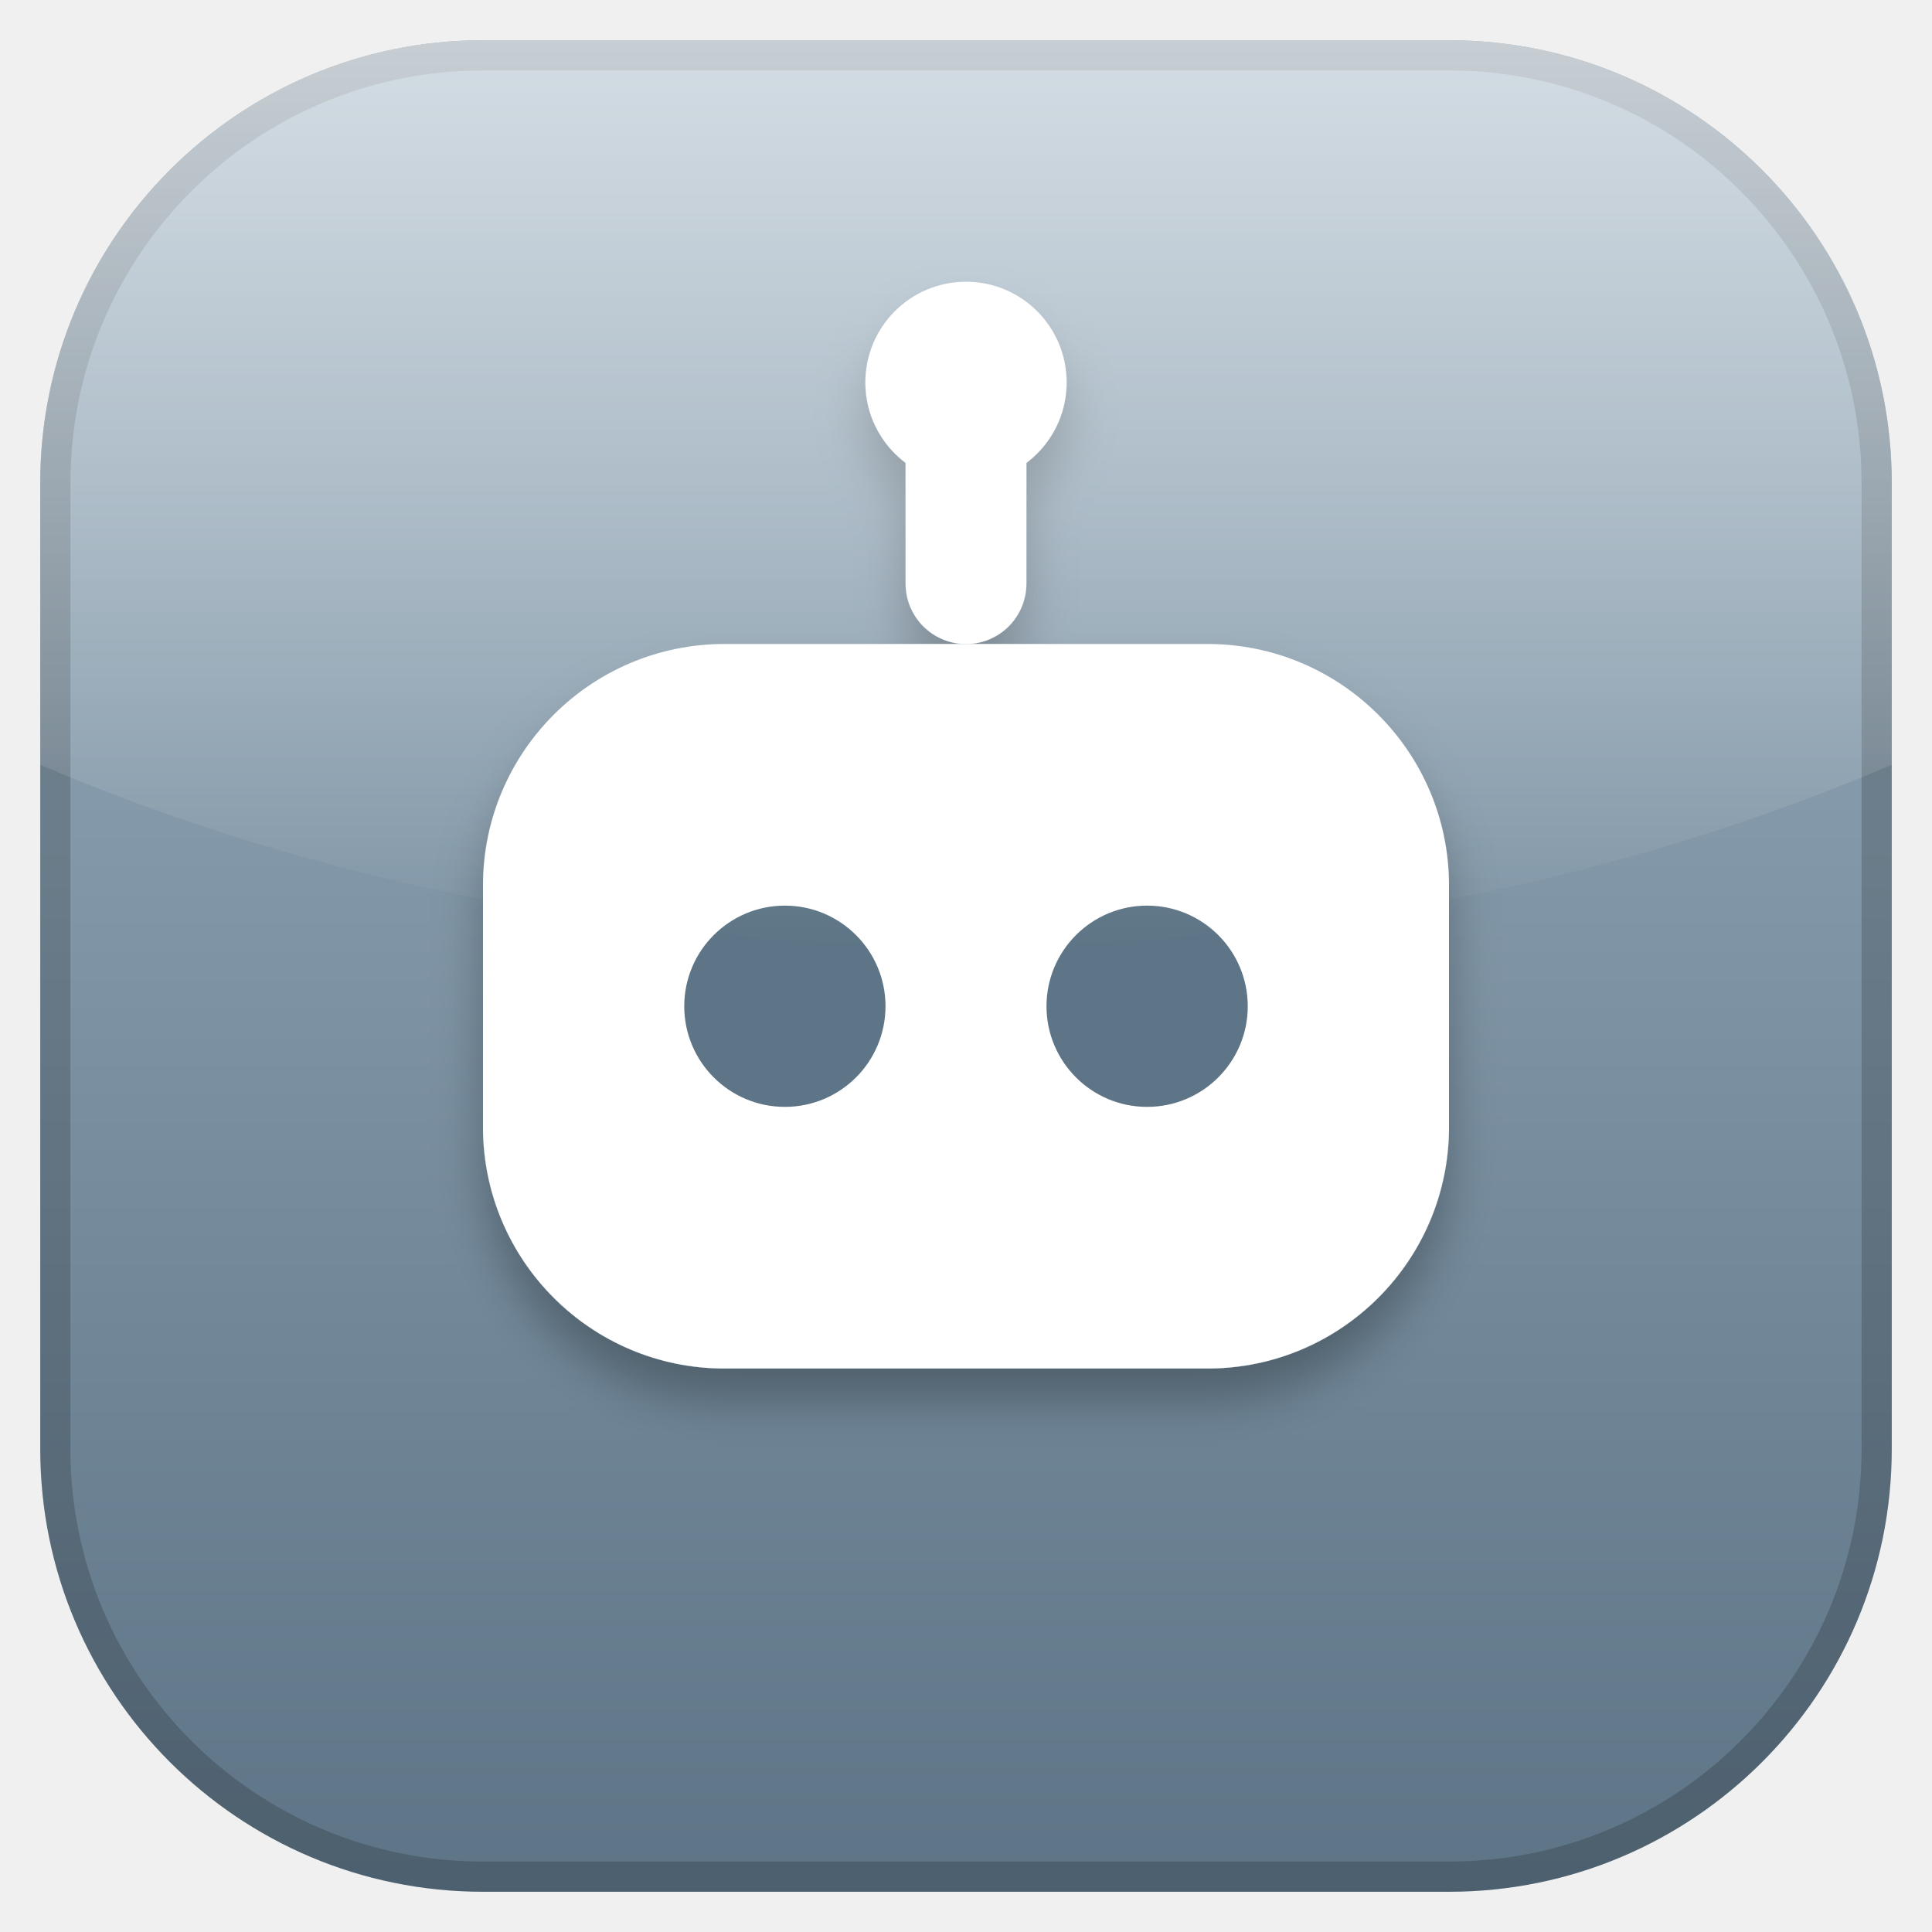
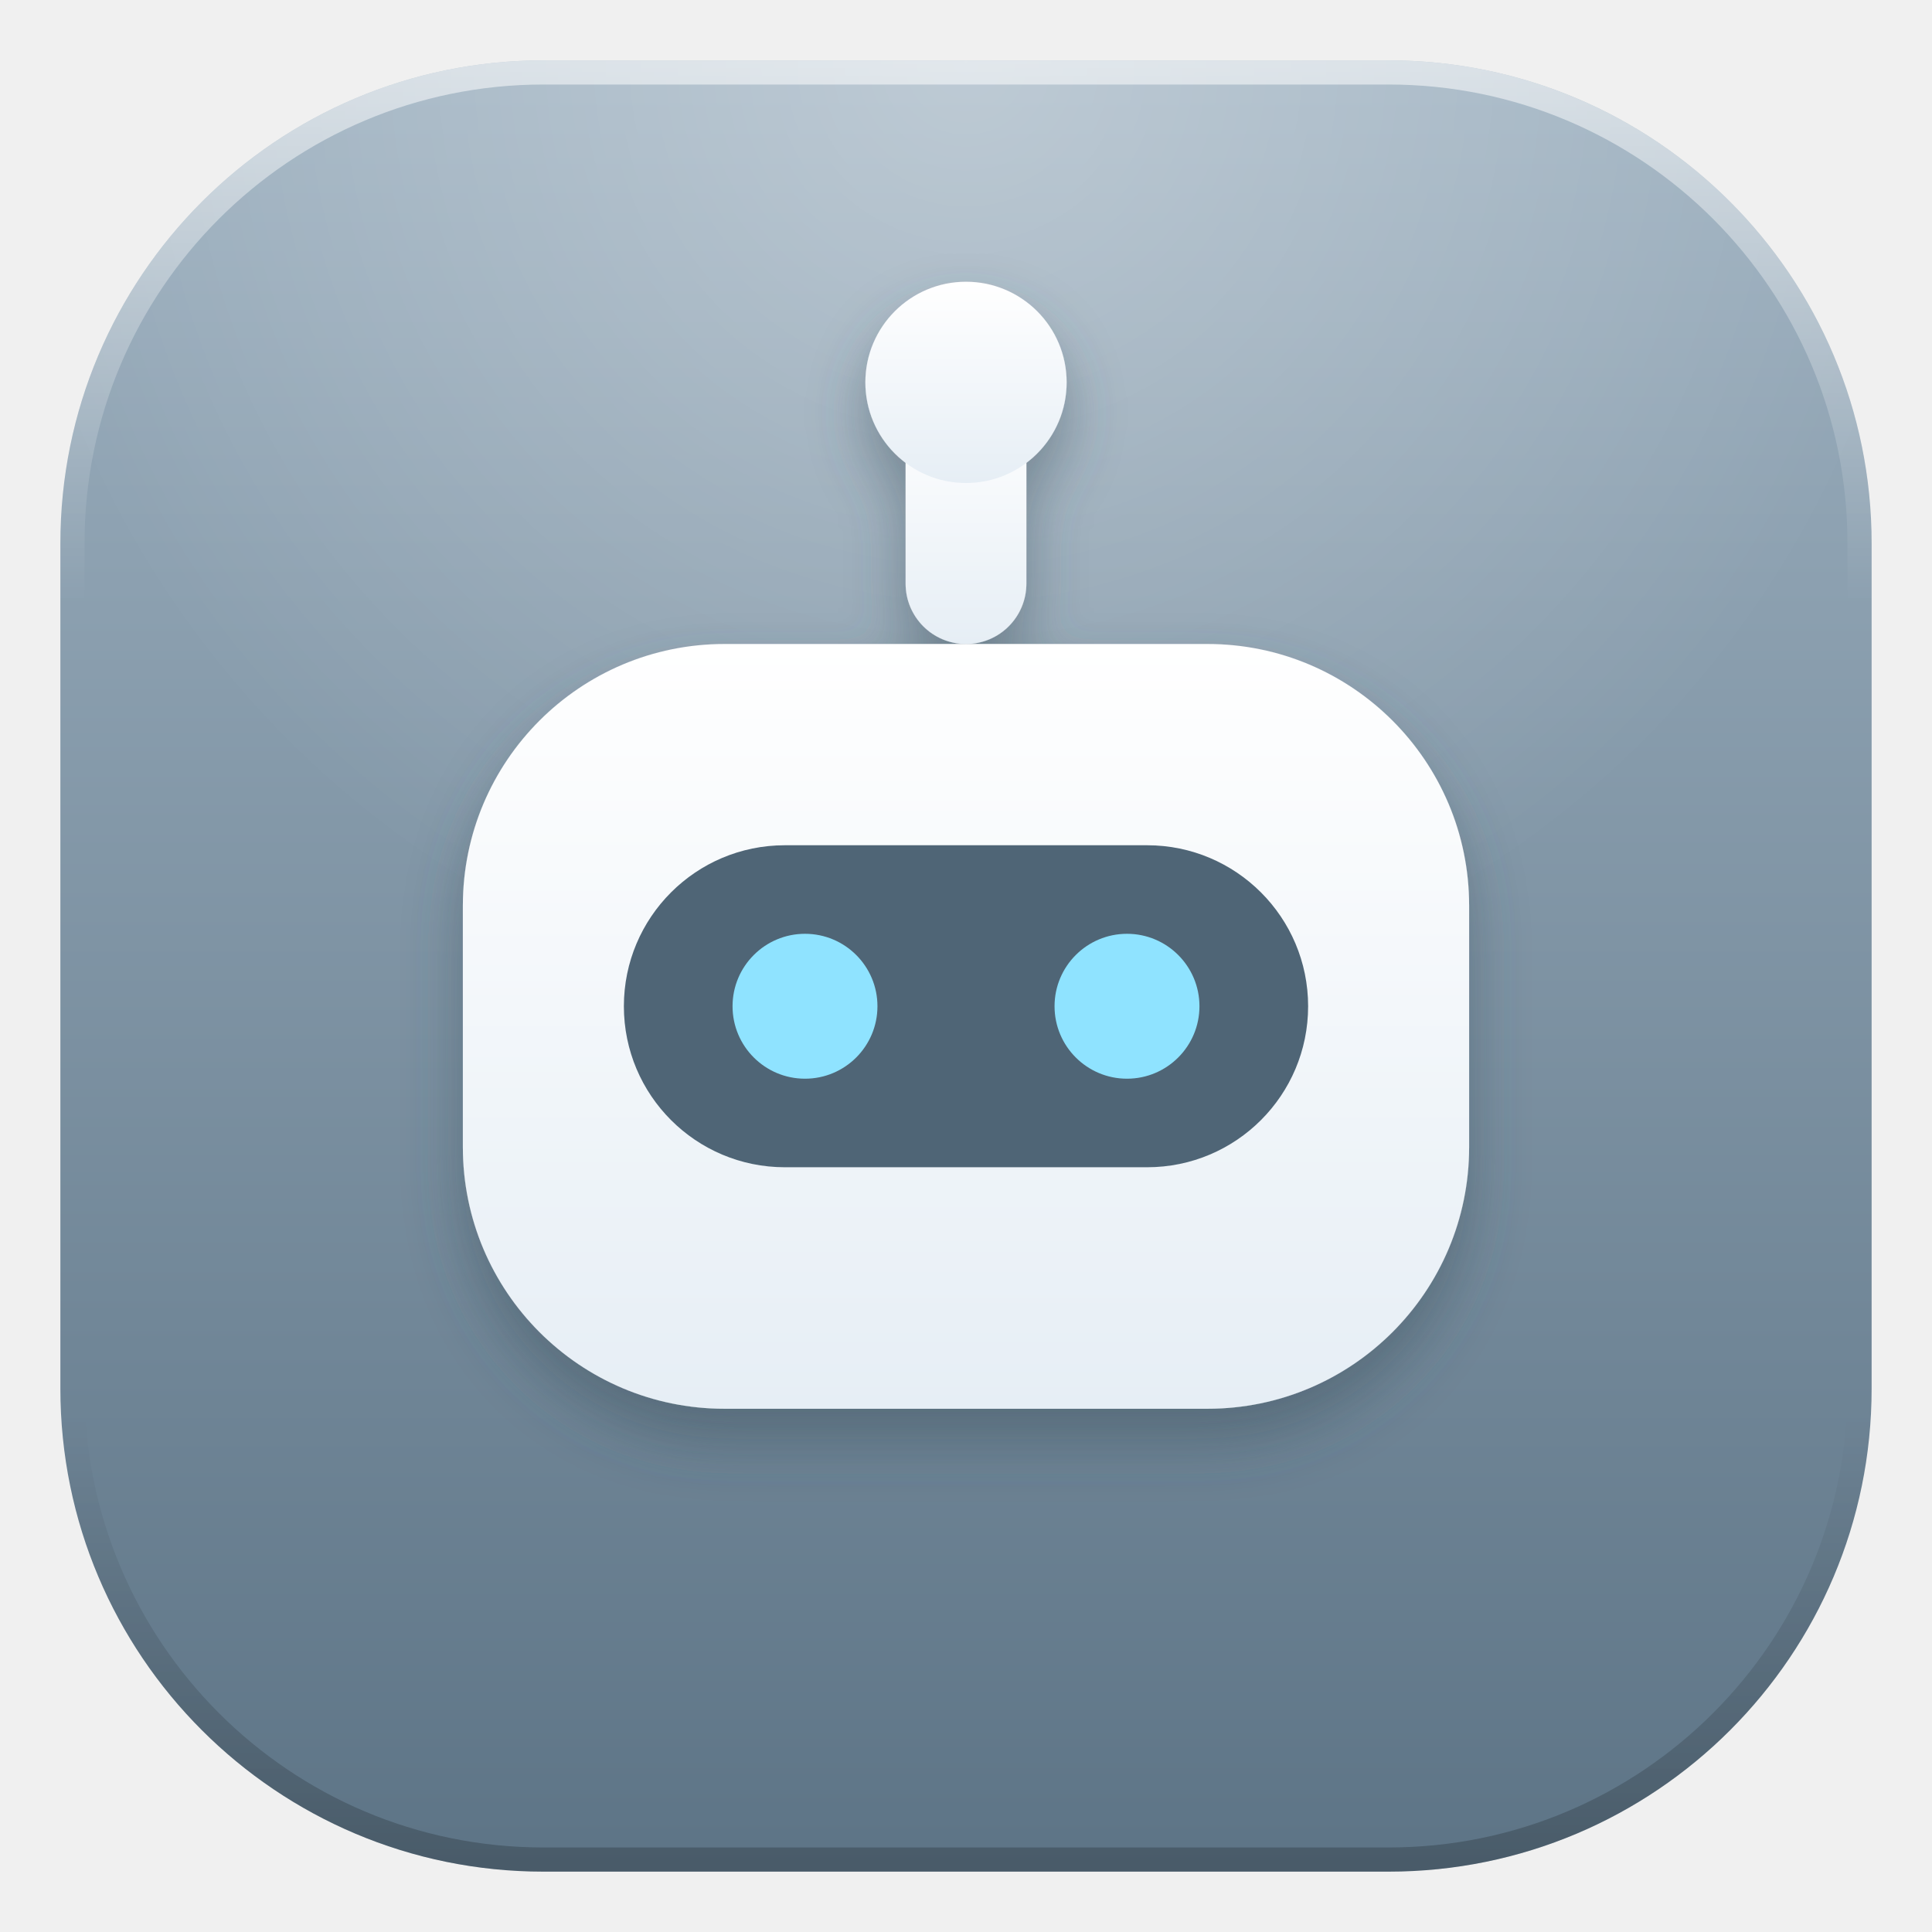
<svg xmlns="http://www.w3.org/2000/svg" viewBox="0 0 96 96">
  <defs>
    <linearGradient id="f" x1="0" y1="0" x2="0" y2="1">
-       <stop offset="0" stop-color="#9fb3c2" />
+       <stop offset="0" stop-color="#9fb2c1" />
      <stop offset="1" stop-color="#5d7486" />
    </linearGradient>
-     <linearGradient id="g" x1="0" y1="0" x2="0" y2="1">
+     <radialGradient id="l" cx=".5" cy="0" r=".9">
+       <stop offset="0" stop-color="#fff" stop-opacity=".32" />
+       <stop offset=".6" stop-color="#fff" stop-opacity="0" />
+     </radialGradient>
+     <linearGradient id="r" x1="0" y1="0" x2="0" y2="1">
      <stop offset="0" stop-color="#fff" stop-opacity=".55" />
-       <stop offset="1" stop-color="#fff" stop-opacity="0" />
+       <stop offset=".3" stop-color="#fff" stop-opacity="0" />
+       <stop offset=".75" stop-color="#000" stop-opacity="0" />
+       <stop offset="1" stop-color="#000" stop-opacity=".22" />
+     </linearGradient>
+     <linearGradient id="w" x1="0" y1="0" x2="0" y2="1">
+       <stop offset="0" stop-color="#fff" />
+       <stop offset="1" stop-color="#e6eef5" />
    </linearGradient>
    <filter id="s" x="-20%" y="-20%" width="140%" height="140%">
-       <feDropShadow dx="0" dy="1.6" stdDeviation="1.2" flood-color="#000" flood-opacity=".28" />
+       <feDropShadow dx="0" dy="1.5" stdDeviation="1.4" flood-color="#3c4e5c" flood-opacity=".45" />
    </filter>
  </defs>
-   <rect x="2" y="2" width="92" height="92" rx="22" fill="url(#f)" />
-   <rect x="2.75" y="2.75" width="90.5" height="90.5" rx="21.25" fill="none" stroke="#000" stroke-opacity=".18" stroke-width="1.5" />
+   <rect x="3" y="3" width="90" height="90" rx="24" fill="url(#f)" />
+   <rect x="3" y="3" width="90" height="90" rx="24" fill="url(#l)" />
  <g filter="url(#s)">
-     <rect fill="#fff" x="24" y="32" width="48" height="36" rx="12" />
-     <circle cx="39" cy="50" r="5" fill="#5d7486" />
-     <circle cx="57" cy="50" r="5" fill="#5d7486" />
-     <rect fill="#fff" x="45" y="20" width="6" height="12" rx="3" />
-     <circle fill="#fff" cx="48" cy="19" r="5" />
+     <rect x="45" y="20" width="6" height="12" rx="3" fill="url(#w)" />
+     <circle cx="48" cy="19" r="5" fill="url(#w)" />
+     <rect x="23" y="32" width="50" height="38" rx="13" fill="url(#w)" />
+     <rect x="31" y="42" width="34" height="16" rx="8" fill="#4f6576" />
+     <circle cx="40" cy="50" r="3.6" fill="#8fe3ff" />
+     <circle cx="56" cy="50" r="3.6" fill="#8fe3ff" />
  </g>
-   <path d="M2 24A22 22 0 0 1 24 2h48a22 22 0 0 1 22 22v14c-14 6-30 9-46 9S16 44 2 38z" fill="url(#g)" />
+   <rect x="3.6" y="3.6" width="88.8" height="88.8" rx="23.4" fill="none" stroke="url(#r)" stroke-width="1.2" />
</svg>
